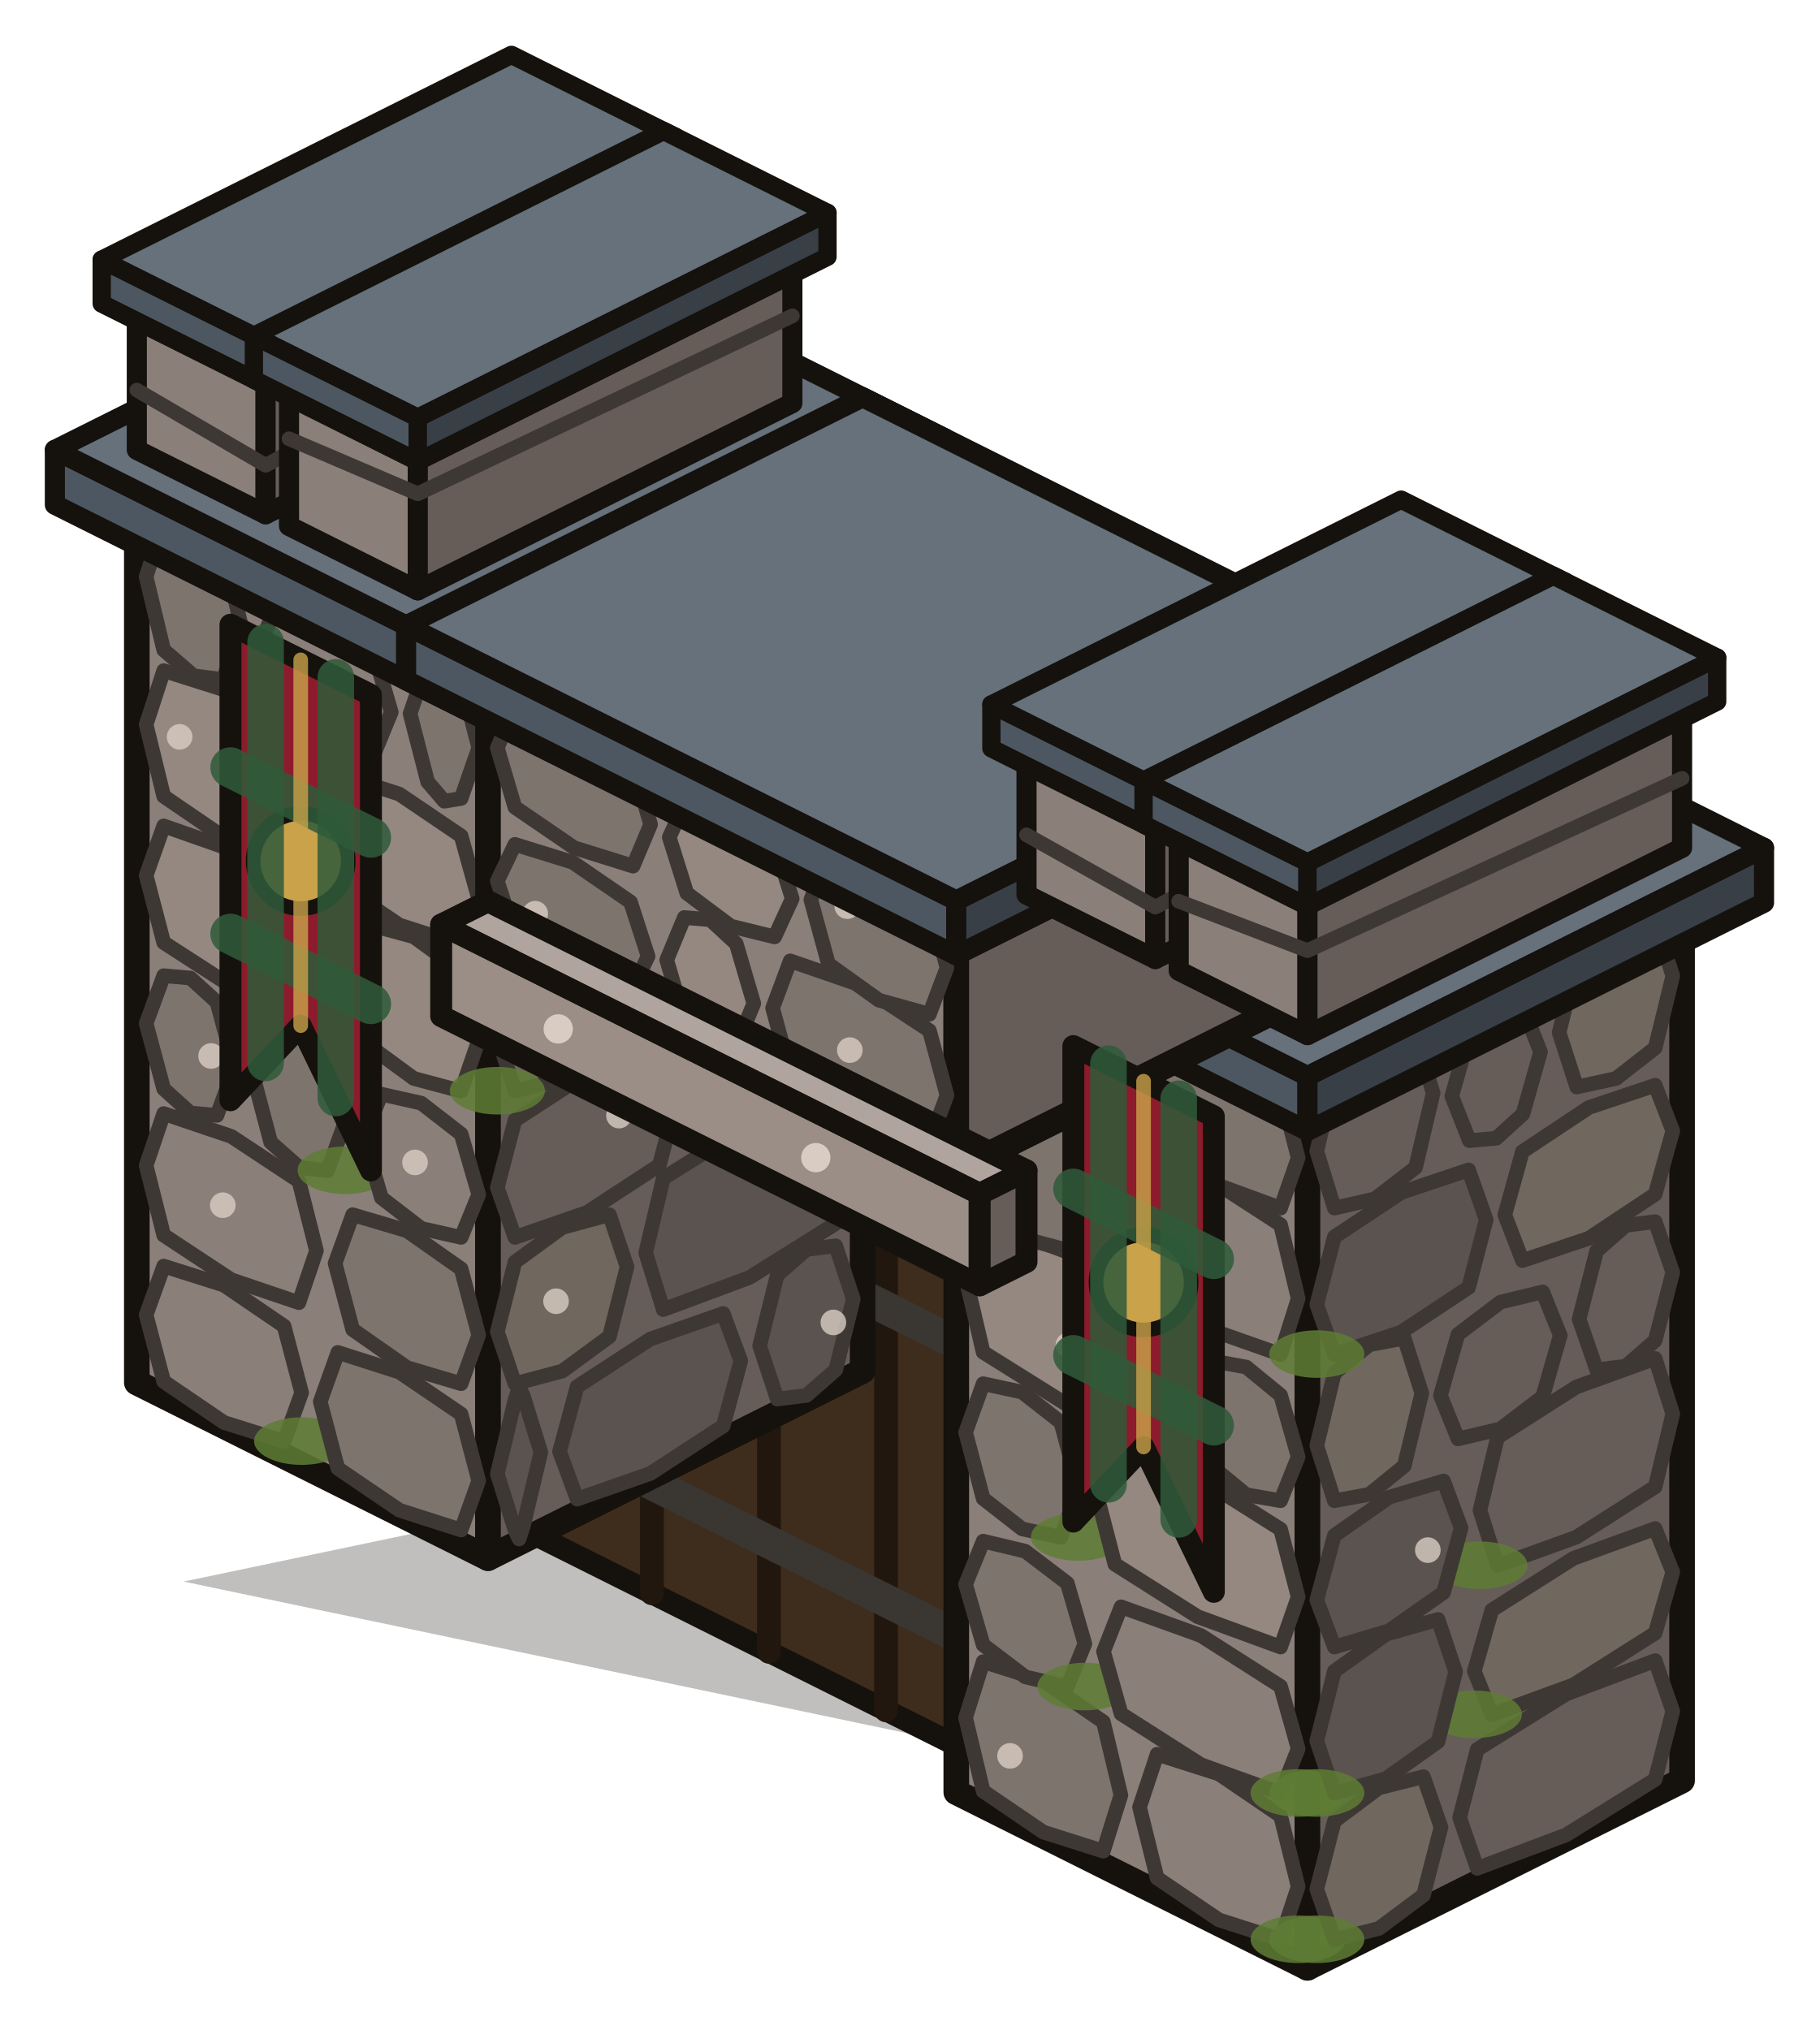
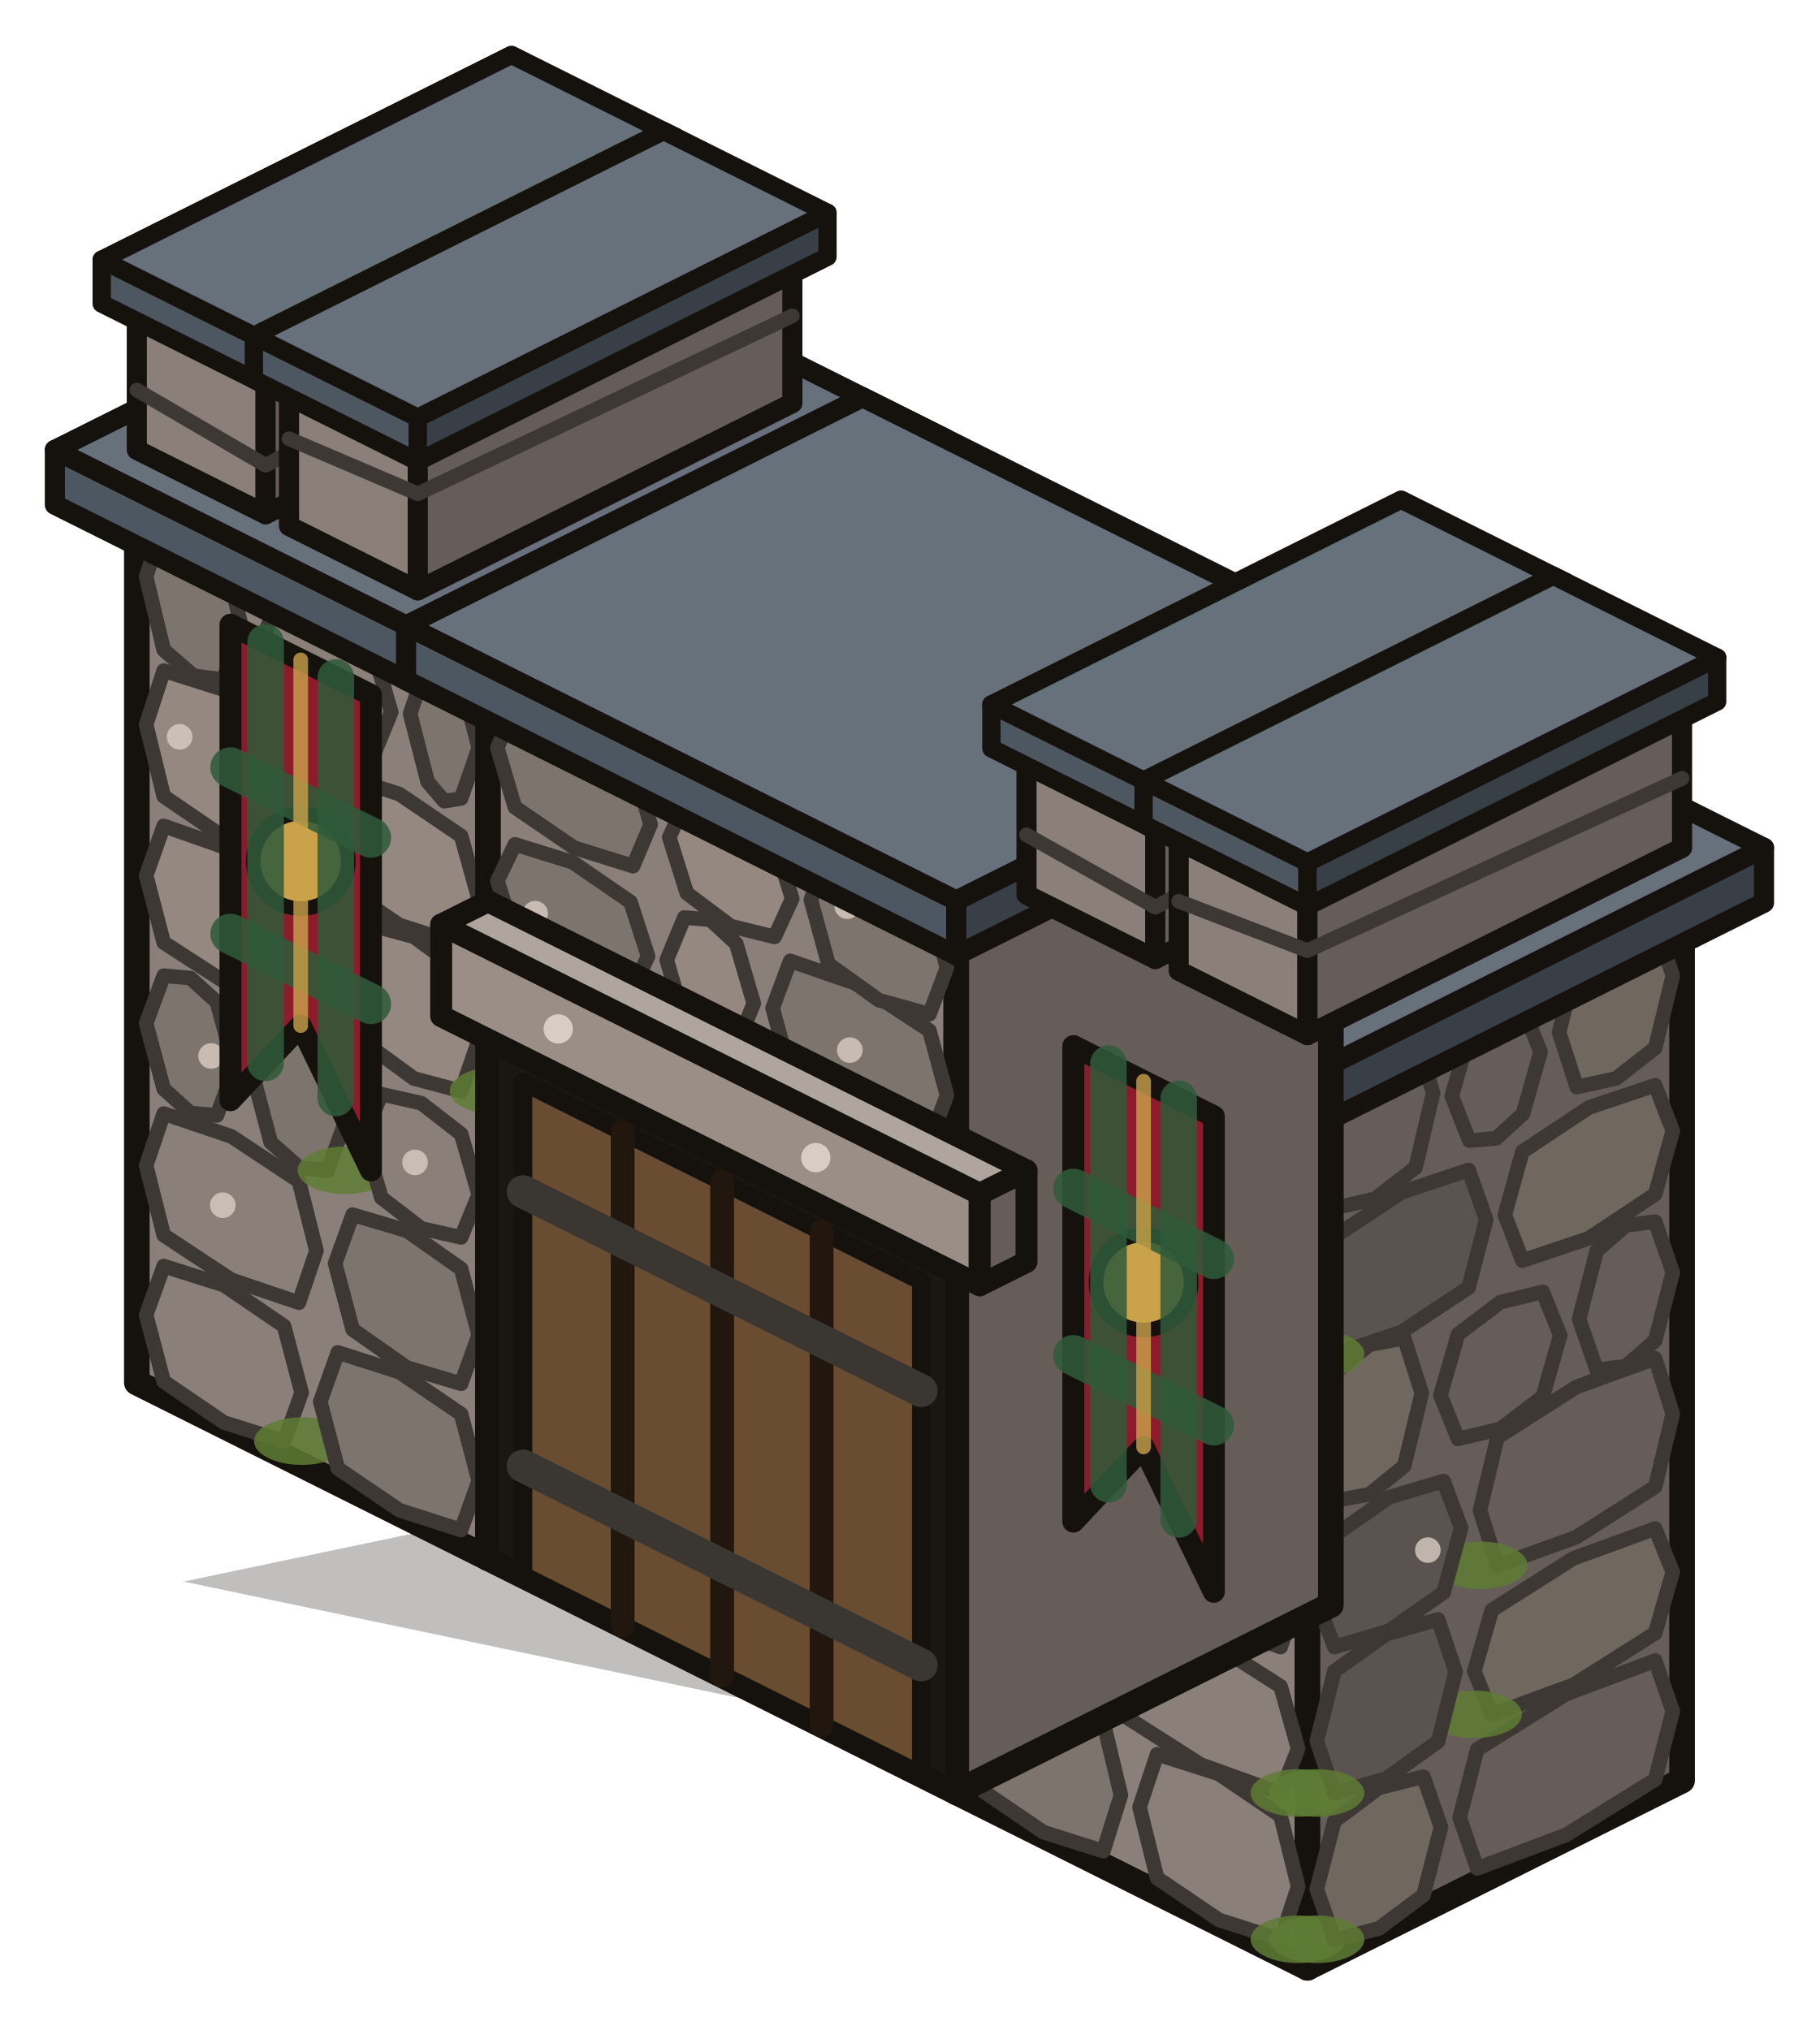
<svg xmlns="http://www.w3.org/2000/svg" width="199" height="222" viewBox="-49.72 -86.48 99.5 111">
  <polygon points="0,-8.32 39.68,0 0,8.32 -39.68,0" fill="#2a2826" opacity="0.3" />
-   <polygon points="-20.48,-2.56 5.12,10.24 5.12,-18.76 -20.48,-31.56" fill="#3e2c1c" stroke="#15110d" stroke-width="1.2" stroke-linejoin="round" />
-   <polygon points="5.12,10.24 10.24,7.68 10.24,-21.32 5.12,-18.76" fill="#2a1e12" stroke="#15110d" stroke-width="1.2" stroke-linejoin="round" />
-   <polygon points="-15.36,-34.12 10.24,-21.32 5.12,-18.76 -20.48,-31.56" fill="#6a4c30" stroke="#15110d" stroke-width="1.2" stroke-linejoin="round" />
-   <polyline points="-14.08,0.64 -14.08,-28.36" fill="none" stroke="#21170e" stroke-width="1.3" stroke-linecap="round" stroke-linejoin="round" />
-   <polyline points="-7.68,3.84 -7.68,-25.16" fill="none" stroke="#21170e" stroke-width="1.3" stroke-linecap="round" stroke-linejoin="round" />
-   <polyline points="-1.28,7.04 -1.28,-21.96" fill="none" stroke="#21170e" stroke-width="1.3" stroke-linecap="round" stroke-linejoin="round" />
-   <polyline points="-20.48,-8.56 5.12,4.24" fill="none" stroke="#3a3632" stroke-width="1.8" stroke-linecap="round" stroke-linejoin="round" />
-   <polyline points="-20.48,-24.56 5.12,-11.76" fill="none" stroke="#3a3632" stroke-width="1.8" stroke-linecap="round" stroke-linejoin="round" />
  <polygon points="-42.24,-10.88 -23.04,-1.28 -23.04,-49.28 -42.24,-58.88" fill="#8a7f79" stroke="#15110d" stroke-width="1.4" stroke-linejoin="round" />
  <polygon points="-23.04,-1.28 -2.56,-11.52 -2.56,-59.52 -23.04,-49.28" fill="#665d59" stroke="#15110d" stroke-width="1.4" stroke-linejoin="round" />
  <polygon points="-21.76,-69.12 -2.56,-59.52 -23.04,-49.28 -42.24,-58.88" fill="#a89c95" stroke="#15110d" stroke-width="1.4" stroke-linejoin="round" />
  <polygon points="-40.77,-10.94 -37.48,-8.7 -34.19,-7.66 -33.23,-10.33 -34.19,-13.97 -37.48,-16.21 -40.77,-17.25 -41.73,-14.58" fill="#8a7f79" stroke="#3e3835" stroke-width="0.8" stroke-linejoin="round" />
  <ellipse cx="-33.23" cy="-7.68" rx="2.6" ry="1.3" fill="#5e7c34" opacity="0.85" />
  <polygon points="-31.25,-6.19 -27.88,-3.9 -24.51,-2.82 -23.55,-5.51 -24.51,-9.16 -27.88,-11.45 -31.25,-12.53 -32.21,-9.84" fill="#7e746e" stroke="#3e3835" stroke-width="0.8" stroke-linejoin="round" />
  <polygon points="-40.77,-18.94 -37.07,-16.5 -33.38,-15.25 -32.42,-18.09 -33.38,-21.9 -37.07,-24.34 -40.77,-25.59 -41.73,-22.75" fill="#8a7f79" stroke="#3e3835" stroke-width="0.8" stroke-linejoin="round" />
  <ellipse cx="-37.54" cy="-20.58" rx="0.7" ry="0.7" fill="#d9cdc3" opacity="0.8" />
  <polygon points="-30.44,-13.78 -27.47,-11.7 -24.51,-10.82 -23.55,-13.48 -24.51,-17.1 -27.47,-19.18 -30.44,-20.06 -31.4,-17.4" fill="#7e746e" stroke="#3e3835" stroke-width="0.8" stroke-linejoin="round" />
  <polygon points="-40.77,-26.94 -39.31,-25.62 -37.86,-25.49 -36.9,-28.1 -37.86,-31.68 -39.31,-33 -40.77,-33.13 -41.73,-30.52" fill="#7e746e" stroke="#3e3835" stroke-width="0.8" stroke-linejoin="round" />
  <ellipse cx="-38.18" cy="-28.74" rx="0.7" ry="0.7" fill="#d9cdc3" opacity="0.8" />
  <polygon points="-34.92,-24.02 -33.36,-22.64 -31.81,-22.47 -30.85,-25.14 -31.81,-28.76 -33.36,-30.14 -34.92,-30.32 -35.88,-27.65" fill="#7e746e" stroke="#3e3835" stroke-width="0.8" stroke-linejoin="round" />
  <ellipse cx="-30.85" cy="-22.49" rx="2.6" ry="1.3" fill="#5e7c34" opacity="0.85" />
  <polygon points="-28.87,-20.99 -26.69,-19.31 -24.51,-18.82 -23.55,-21.16 -24.51,-24.47 -26.69,-26.16 -28.87,-26.65 -29.83,-24.3" fill="#8a7f79" stroke="#3e3835" stroke-width="0.8" stroke-linejoin="round" />
  <ellipse cx="-27.03" cy="-22.92" rx="0.7" ry="0.7" fill="#d9cdc3" opacity="0.8" />
  <polygon points="-40.77,-34.94 -36.7,-32.31 -32.64,-30.88 -31.68,-33.59 -32.64,-37.26 -36.7,-39.89 -40.77,-41.32 -41.73,-38.61" fill="#948880" stroke="#3e3835" stroke-width="0.8" stroke-linejoin="round" />
  <polygon points="-29.69,-29.41 -27.1,-27.51 -24.51,-26.82 -23.55,-29.61 -24.51,-33.37 -27.1,-35.26 -29.69,-35.96 -30.65,-33.16" fill="#948880" stroke="#3e3835" stroke-width="0.8" stroke-linejoin="round" />
  <polygon points="-40.77,-42.94 -37.49,-40.7 -34.21,-39.66 -33.25,-42.62 -34.21,-46.53 -37.49,-48.77 -40.77,-49.81 -41.73,-46.86" fill="#948880" stroke="#3e3835" stroke-width="0.8" stroke-linejoin="round" />
  <ellipse cx="-39.9" cy="-46.19" rx="0.7" ry="0.7" fill="#d9cdc3" opacity="0.8" />
  <ellipse cx="-33.25" cy="-39.68" rx="2.6" ry="1.3" fill="#5e7c34" opacity="0.85" />
  <polygon points="-31.26,-38.19 -27.89,-35.9 -24.51,-34.82 -23.55,-37.32 -24.51,-40.77 -27.89,-43.06 -31.26,-44.15 -32.22,-41.65" fill="#948880" stroke="#3e3835" stroke-width="0.8" stroke-linejoin="round" />
  <polygon points="-40.77,-50.94 -39.14,-49.53 -37.51,-49.32 -36.55,-52.35 -37.51,-56.34 -39.14,-57.75 -40.77,-57.97 -41.73,-54.94" fill="#7e746e" stroke="#3e3835" stroke-width="0.8" stroke-linejoin="round" />
  <polygon points="-34.57,-47.84 -31.93,-45.92 -29.29,-45.2 -28.33,-47.54 -29.29,-50.84 -31.93,-52.76 -34.57,-53.48 -35.53,-51.14" fill="#8a7f79" stroke="#3e3835" stroke-width="0.8" stroke-linejoin="round" />
  <polygon points="-26.34,-43.73 -25.43,-42.67 -24.51,-42.82 -23.55,-45.59 -24.51,-49.32 -25.43,-50.37 -26.34,-50.23 -27.3,-47.46" fill="#7e746e" stroke="#3e3835" stroke-width="0.8" stroke-linejoin="round" />
  <polygon points="-4.03,-11.58 -5.63,-10.18 -7.23,-9.98 -8.19,-12.89 -7.23,-16.76 -5.63,-18.16 -4.03,-18.36 -3.07,-15.45" fill="#5b534f" stroke="#3e3835" stroke-width="0.8" stroke-linejoin="round" />
  <ellipse cx="-4.16" cy="-14.17" rx="0.7" ry="0.7" fill="#d9cdc3" opacity="0.8" />
  <polygon points="-10.18,-8.51 -14.17,-5.91 -18.17,-4.51 -19.13,-7.11 -18.17,-10.66 -14.17,-13.26 -10.18,-14.66 -9.22,-12.07" fill="#5b534f" stroke="#3e3835" stroke-width="0.8" stroke-linejoin="round" />
  <polygon points="-21.11,-3.04 -21.34,-2.33 -21.57,-2.82 -22.53,-5.89 -21.57,-9.92 -21.34,-10.63 -21.11,-10.15 -20.15,-7.07" fill="#5b534f" stroke="#3e3835" stroke-width="0.8" stroke-linejoin="round" />
  <polygon points="-4.03,-19.58 -8.74,-16.63 -13.46,-14.87 -14.42,-17.98 -13.46,-22.05 -8.74,-25.01 -4.03,-26.76 -3.07,-23.65" fill="#5b534f" stroke="#3e3835" stroke-width="0.8" stroke-linejoin="round" />
  <polygon points="-16.4,-13.4 -18.98,-11.51 -21.57,-10.82 -22.53,-13.66 -21.57,-17.47 -18.98,-19.36 -16.4,-20.06 -15.44,-17.21" fill="#70675f" stroke="#3e3835" stroke-width="0.8" stroke-linejoin="round" />
  <ellipse cx="-19.32" cy="-15.33" rx="0.7" ry="0.7" fill="#d9cdc3" opacity="0.8" />
  <polygon points="-4.03,-27.58 -7.38,-25.31 -10.72,-24.24 -11.68,-27.12 -10.72,-30.96 -7.38,-33.23 -4.03,-34.3 -3.07,-31.42" fill="#70675f" stroke="#3e3835" stroke-width="0.8" stroke-linejoin="round" />
  <ellipse cx="-9.32" cy="-29.08" rx="0.7" ry="0.7" fill="#d9cdc3" opacity="0.8" />
  <polygon points="-13.67,-22.77 -17.62,-20.19 -21.57,-18.82 -22.53,-21.54 -21.57,-25.22 -17.62,-27.79 -13.67,-29.17 -12.71,-26.45" fill="#665d59" stroke="#3e3835" stroke-width="0.8" stroke-linejoin="round" />
  <ellipse cx="-15.88" cy="-25.48" rx="0.7" ry="0.7" fill="#d9cdc3" opacity="0.8" />
  <polygon points="-4.03,-35.58 -5.7,-34.15 -7.37,-33.92 -8.33,-36.24 -7.37,-39.52 -5.7,-40.96 -4.03,-41.19 -3.07,-38.87" fill="#665d59" stroke="#3e3835" stroke-width="0.8" stroke-linejoin="round" />
  <ellipse cx="-6.78" cy="-37.65" rx="0.7" ry="0.7" fill="#d9cdc3" opacity="0.8" />
  <ellipse cx="-8.33" cy="-33.94" rx="2.6" ry="1.3" fill="#5e7c34" opacity="0.85" />
  <polygon points="-10.31,-32.44 -12.02,-30.99 -13.74,-30.73 -14.7,-33.16 -13.74,-36.55 -12.02,-38 -10.31,-38.26 -9.35,-35.83" fill="#70675f" stroke="#3e3835" stroke-width="0.8" stroke-linejoin="round" />
  <ellipse cx="-12.05" cy="-33.56" rx="0.7" ry="0.7" fill="#d9cdc3" opacity="0.8" />
  <polygon points="-16.68,-29.26 -19.12,-27.44 -21.57,-26.82 -22.53,-29.83 -21.57,-33.81 -19.12,-35.63 -16.68,-36.25 -15.72,-33.24" fill="#70675f" stroke="#3e3835" stroke-width="0.8" stroke-linejoin="round" />
  <ellipse cx="-18" cy="-31.71" rx="0.7" ry="0.7" fill="#d9cdc3" opacity="0.8" />
  <ellipse cx="-22.53" cy="-26.84" rx="2.6" ry="1.3" fill="#5e7c34" opacity="0.85" />
  <polygon points="-4.03,-43.58 -7.44,-41.28 -10.85,-40.17 -11.81,-43.2 -10.85,-47.19 -7.44,-49.49 -4.03,-50.6 -3.07,-47.57" fill="#5b534f" stroke="#3e3835" stroke-width="0.8" stroke-linejoin="round" />
  <ellipse cx="-11.81" cy="-40.19" rx="2.6" ry="1.3" fill="#5e7c34" opacity="0.85" />
  <polygon points="-13.8,-38.7 -17.68,-36.16 -21.57,-34.82 -22.53,-37.88 -21.57,-41.9 -17.68,-44.44 -13.8,-45.79 -12.84,-42.72" fill="#70675f" stroke="#3e3835" stroke-width="0.8" stroke-linejoin="round" />
  <ellipse cx="-20" cy="-39.78" rx="0.7" ry="0.7" fill="#d9cdc3" opacity="0.8" />
  <polygon points="-4.03,-51.58 -7.25,-49.37 -10.47,-48.36 -11.43,-51.03 -10.47,-54.65 -7.25,-56.87 -4.03,-57.88 -3.07,-55.21" fill="#70675f" stroke="#3e3835" stroke-width="0.8" stroke-linejoin="round" />
  <polygon points="-13.42,-46.89 -17.49,-44.25 -21.57,-42.82 -22.53,-45.65 -21.57,-49.45 -17.49,-52.09 -13.42,-53.53 -12.46,-50.69" fill="#70675f" stroke="#3e3835" stroke-width="0.8" stroke-linejoin="round" />
  <ellipse cx="-19.34" cy="-47.64" rx="0.7" ry="0.7" fill="#d9cdc3" opacity="0.8" />
  <polygon points="-46.72,-58.88 -23.04,-47.04 -23.04,-50.04 -46.72,-61.88" fill="#4d5761" stroke="#15110d" stroke-width="1.1" stroke-linejoin="round" />
  <polygon points="-23.04,-47.04 1.92,-59.52 1.92,-62.52 -23.04,-50.04" fill="#383f47" stroke="#15110d" stroke-width="1.1" stroke-linejoin="round" />
  <polygon points="-21.76,-74.36 1.92,-62.52 -23.04,-50.04 -46.72,-61.88" fill="#66717c" stroke="#15110d" stroke-width="1.1" stroke-linejoin="round" />
  <polygon points="2.56,11.52 21.76,21.12 21.76,-26.88 2.56,-36.48" fill="#8a7f79" stroke="#15110d" stroke-width="1.4" stroke-linejoin="round" />
  <polygon points="21.76,21.12 42.24,10.88 42.24,-37.12 21.76,-26.88" fill="#665d59" stroke="#15110d" stroke-width="1.4" stroke-linejoin="round" />
  <polygon points="23.04,-46.72 42.24,-37.12 21.76,-26.88 2.56,-36.48" fill="#a89c95" stroke="#15110d" stroke-width="1.4" stroke-linejoin="round" />
  <polygon points="4.03,11.46 7.32,13.7 10.6,14.74 11.56,11.68 10.6,7.67 7.32,5.42 4.03,4.38 3.07,7.44" fill="#7e746e" stroke="#3e3835" stroke-width="0.8" stroke-linejoin="round" />
  <ellipse cx="5.5" cy="9.53" rx="0.7" ry="0.7" fill="#d9cdc3" opacity="0.8" />
  <polygon points="13.54,16.21 16.92,18.5 20.29,19.58 21.25,16.68 20.29,12.81 16.92,10.52 13.54,9.44 12.58,12.34" fill="#8a7f79" stroke="#3e3835" stroke-width="0.8" stroke-linejoin="round" />
  <ellipse cx="21.25" cy="19.56" rx="2.6" ry="1.3" fill="#5e7c34" opacity="0.85" />
  <polygon points="4.03,3.46 6.33,5.21 8.63,5.76 9.59,3.4 8.63,0.09 6.33,-1.66 4.03,-2.21 3.07,0.15" fill="#7e746e" stroke="#3e3835" stroke-width="0.8" stroke-linejoin="round" />
  <ellipse cx="9.59" cy="5.74" rx="2.6" ry="1.3" fill="#5e7c34" opacity="0.85" />
  <polygon points="11.57,7.23 15.93,10.01 20.29,11.58 21.25,9.14 20.29,5.73 15.93,2.95 11.57,1.38 10.61,3.82" fill="#8a7f79" stroke="#3e3835" stroke-width="0.8" stroke-linejoin="round" />
  <ellipse cx="21.25" cy="11.56" rx="2.6" ry="1.3" fill="#5e7c34" opacity="0.85" />
  <polygon points="4.03,-4.54 6.16,-2.88 8.28,-2.42 9.24,-5.08 8.28,-8.7 6.16,-10.36 4.03,-10.82 3.07,-8.16" fill="#7e746e" stroke="#3e3835" stroke-width="0.8" stroke-linejoin="round" />
  <ellipse cx="9.24" cy="-2.44" rx="2.6" ry="1.3" fill="#5e7c34" opacity="0.85" />
  <polygon points="11.23,-0.95 15.76,1.92 20.29,3.58 21.25,0.84 20.29,-2.86 15.76,-5.72 11.23,-7.39 10.27,-4.65" fill="#948880" stroke="#3e3835" stroke-width="0.8" stroke-linejoin="round" />
  <polygon points="4.03,-12.54 8.81,-9.55 13.59,-7.76 14.55,-10.88 13.59,-14.96 8.81,-17.95 4.03,-19.74 3.07,-16.62" fill="#948880" stroke="#3e3835" stroke-width="0.8" stroke-linejoin="round" />
  <ellipse cx="8.69" cy="-12.93" rx="0.7" ry="0.7" fill="#d9cdc3" opacity="0.8" />
  <polygon points="16.54,-6.29 18.41,-4.75 20.29,-4.42 21.25,-6.82 20.29,-10.19 18.41,-11.73 16.54,-12.07 15.58,-9.66" fill="#7e746e" stroke="#3e3835" stroke-width="0.8" stroke-linejoin="round" />
  <polygon points="4.03,-20.54 6.58,-18.67 9.13,-17.99 10.09,-21.08 9.13,-25.12 6.58,-27 4.03,-27.67 3.07,-24.59" fill="#7e746e" stroke="#3e3835" stroke-width="0.8" stroke-linejoin="round" />
  <polygon points="12.08,-16.52 16.18,-13.87 20.29,-12.42 21.25,-15.48 20.29,-19.51 16.18,-22.17 12.08,-23.62 11.12,-20.55" fill="#8a7f79" stroke="#3e3835" stroke-width="0.8" stroke-linejoin="round" />
  <ellipse cx="13.95" cy="-18.92" rx="0.7" ry="0.7" fill="#d9cdc3" opacity="0.8" />
  <polygon points="4.03,-28.54 6.17,-26.88 8.3,-26.41 9.26,-29.36 8.3,-33.27 6.17,-34.94 4.03,-35.4 3.07,-32.45" fill="#948880" stroke="#3e3835" stroke-width="0.8" stroke-linejoin="round" />
  <polygon points="11.25,-24.94 15.77,-22.08 20.29,-20.42 21.25,-23.17 20.29,-26.89 15.77,-29.75 11.25,-31.41 10.29,-28.65" fill="#7e746e" stroke="#3e3835" stroke-width="0.8" stroke-linejoin="round" />
  <polygon points="40.77,10.82 35.9,13.85 31.04,15.68 30.08,12.91 31.04,9.18 35.9,6.15 40.77,4.32 41.73,7.09" fill="#665d59" stroke="#3e3835" stroke-width="0.8" stroke-linejoin="round" />
  <polygon points="28.1,17.15 25.66,18.97 23.23,19.58 22.27,16.82 23.23,13.1 25.66,11.28 28.1,10.67 29.06,13.43" fill="#70675f" stroke="#3e3835" stroke-width="0.8" stroke-linejoin="round" />
  <ellipse cx="22.27" cy="19.56" rx="2.6" ry="1.3" fill="#5e7c34" opacity="0.85" />
  <polygon points="40.77,2.82 36.3,5.65 31.84,7.28 30.88,4.9 31.84,1.56 36.3,-1.27 40.77,-2.9 41.73,-0.52" fill="#70675f" stroke="#3e3835" stroke-width="0.8" stroke-linejoin="round" />
  <ellipse cx="30.88" cy="7.26" rx="2.6" ry="1.3" fill="#5e7c34" opacity="0.85" />
  <polygon points="28.9,8.75 26.06,10.77 23.23,11.58 22.27,8.72 23.23,4.9 26.06,2.88 28.9,2.07 29.86,4.93" fill="#5b534f" stroke="#3e3835" stroke-width="0.8" stroke-linejoin="round" />
  <ellipse cx="22.27" cy="11.56" rx="2.6" ry="1.3" fill="#5e7c34" opacity="0.85" />
  <polygon points="40.77,-5.18 36.46,-2.43 32.15,-0.87 31.19,-3.9 32.15,-7.89 36.46,-10.64 40.77,-12.2 41.73,-9.17" fill="#665d59" stroke="#3e3835" stroke-width="0.8" stroke-linejoin="round" />
  <ellipse cx="31.19" cy="-0.89" rx="2.6" ry="1.3" fill="#5e7c34" opacity="0.85" />
  <polygon points="29.2,0.6 26.22,2.69 23.23,3.58 22.27,1.01 23.23,-2.52 26.22,-4.61 29.2,-5.5 30.16,-2.93" fill="#5b534f" stroke="#3e3835" stroke-width="0.8" stroke-linejoin="round" />
  <ellipse cx="28.34" cy="-1.72" rx="0.7" ry="0.7" fill="#d9cdc3" opacity="0.8" />
  <polygon points="40.77,-13.18 39.17,-11.78 37.57,-11.58 36.61,-14.35 37.57,-18.08 39.17,-19.48 40.77,-19.68 41.73,-16.91" fill="#665d59" stroke="#3e3835" stroke-width="0.8" stroke-linejoin="round" />
  <polygon points="34.62,-10.11 32.31,-8.35 29.99,-7.8 29.03,-10.18 29.99,-13.52 32.31,-15.28 34.62,-15.84 35.58,-13.46" fill="#665d59" stroke="#3e3835" stroke-width="0.8" stroke-linejoin="round" />
  <polygon points="27.05,-6.32 25.14,-4.77 23.23,-4.42 22.27,-7.43 23.23,-11.4 25.14,-12.95 27.05,-13.31 28.01,-10.3" fill="#70675f" stroke="#3e3835" stroke-width="0.8" stroke-linejoin="round" />
  <polygon points="40.77,-21.18 37.14,-18.77 33.51,-17.55 32.55,-20.05 33.51,-23.51 37.14,-25.92 40.77,-27.14 41.73,-24.64" fill="#70675f" stroke="#3e3835" stroke-width="0.8" stroke-linejoin="round" />
  <polygon points="30.57,-16.08 26.9,-13.65 23.23,-12.42 22.27,-15.15 23.23,-18.85 26.9,-21.28 30.57,-22.51 31.53,-19.78" fill="#5b534f" stroke="#3e3835" stroke-width="0.8" stroke-linejoin="round" />
  <ellipse cx="22.27" cy="-12.44" rx="2.6" ry="1.3" fill="#5e7c34" opacity="0.85" />
  <polygon points="40.77,-29.18 38.63,-27.51 36.48,-27.04 35.52,-30.02 36.48,-33.96 38.63,-35.63 40.77,-36.1 41.73,-33.12" fill="#70675f" stroke="#3e3835" stroke-width="0.8" stroke-linejoin="round" />
  <polygon points="33.54,-25.57 32.08,-24.24 30.61,-24.11 29.65,-26.54 30.61,-29.93 32.08,-31.26 33.54,-31.4 34.5,-28.96" fill="#665d59" stroke="#3e3835" stroke-width="0.8" stroke-linejoin="round" />
  <polygon points="27.67,-22.64 25.45,-20.93 23.23,-20.42 22.27,-23.53 23.23,-27.6 25.45,-29.31 27.67,-29.82 28.63,-26.71" fill="#665d59" stroke="#3e3835" stroke-width="0.8" stroke-linejoin="round" />
  <polygon points="-1.92,-36.48 21.76,-24.64 21.76,-27.64 -1.92,-39.48" fill="#4d5761" stroke="#15110d" stroke-width="1.1" stroke-linejoin="round" />
  <polygon points="21.76,-24.64 46.72,-37.12 46.72,-40.12 21.76,-27.64" fill="#383f47" stroke="#15110d" stroke-width="1.1" stroke-linejoin="round" />
  <polygon points="23.04,-51.96 46.72,-40.12 21.76,-27.64 -1.92,-39.48" fill="#66717c" stroke="#15110d" stroke-width="1.1" stroke-linejoin="round" />
-   <polygon points="-23.04,-35.28 2.56,-22.48 2.56,-36.48 -23.04,-49.28" fill="#8a7f79" stroke="#15110d" stroke-width="1.4" stroke-linejoin="round" />
-   <polygon points="2.56,-22.48 23.04,-32.72 23.04,-46.72 2.56,-36.48" fill="#665d59" stroke="#15110d" stroke-width="1.4" stroke-linejoin="round" />
+   <polygon points="-23.04,-1.28 2.56,11.52 2.56,-36.48 -23.04,-49.28" fill="#8a7f79" stroke="#15110d" stroke-width="1.4" stroke-linejoin="round" />
+   <polygon points="2.56,11.52 23.04,1.28 23.04,-46.72 2.56,-36.48" fill="#665d59" stroke="#15110d" stroke-width="1.4" stroke-linejoin="round" />
  <polygon points="-2.56,-59.52 23.04,-46.72 2.56,-36.48 -23.04,-49.28" fill="#a89c95" stroke="#15110d" stroke-width="1.4" stroke-linejoin="round" />
  <polygon points="-21.57,-35.34 -18.41,-33.17 -15.25,-32.19 -14.29,-34.19 -15.25,-37.16 -18.41,-39.33 -21.57,-40.31 -22.53,-38.31" fill="#7e746e" stroke="#3e3835" stroke-width="0.8" stroke-linejoin="round" />
  <ellipse cx="-20.46" cy="-36.52" rx="0.7" ry="0.7" fill="#d9cdc3" opacity="0.8" />
  <polygon points="-12.31,-30.71 -10.89,-29.4 -9.47,-29.29 -8.51,-31.61 -9.47,-34.88 -10.89,-36.19 -12.31,-36.31 -13.27,-33.99" fill="#948880" stroke="#3e3835" stroke-width="0.8" stroke-linejoin="round" />
  <polygon points="-6.52,-27.82 -2.72,-25.32 1.09,-24.02 2.05,-26.59 1.09,-30.13 -2.72,-32.63 -6.52,-33.94 -7.48,-31.36" fill="#7e746e" stroke="#3e3835" stroke-width="0.8" stroke-linejoin="round" />
  <ellipse cx="-3.26" cy="-29.06" rx="0.7" ry="0.7" fill="#d9cdc3" opacity="0.8" />
  <polygon points="-21.57,-42.34 -18.34,-40.13 -15.11,-39.12 -14.15,-41.4 -15.11,-44.64 -18.34,-46.86 -21.57,-47.87 -22.53,-45.59" fill="#7e746e" stroke="#3e3835" stroke-width="0.8" stroke-linejoin="round" />
  <polygon points="-12.17,-37.64 -9.77,-35.84 -7.37,-35.25 -6.41,-37.34 -7.37,-40.39 -9.77,-42.19 -12.17,-42.79 -13.13,-40.7" fill="#948880" stroke="#3e3835" stroke-width="0.8" stroke-linejoin="round" />
  <polygon points="-4.43,-33.77 -1.67,-31.79 1.09,-31.02 2.05,-33.57 1.09,-37.07 -1.67,-39.05 -4.43,-39.83 -5.39,-37.28" fill="#7e746e" stroke="#3e3835" stroke-width="0.8" stroke-linejoin="round" />
  <ellipse cx="-3.4" cy="-36.93" rx="0.7" ry="0.7" fill="#d9cdc3" opacity="0.8" />
  <polygon points="-27.52,-49.28 2.56,-34.24 2.56,-37.24 -27.52,-52.28" fill="#4d5761" stroke="#15110d" stroke-width="1.1" stroke-linejoin="round" />
  <polygon points="2.56,-34.24 27.52,-46.72 27.52,-49.72 2.56,-37.24" fill="#383f47" stroke="#15110d" stroke-width="1.1" stroke-linejoin="round" />
  <polygon points="-2.56,-64.76 27.52,-49.72 2.56,-37.24 -27.52,-52.28" fill="#66717c" stroke="#15110d" stroke-width="1.1" stroke-linejoin="round" />
+   <polygon points="-23.04,-1.28 2.56,11.52 2.56,-17.48 -23.04,-30.28" fill="#1a1612" stroke="#15110d" stroke-width="1.2" stroke-linejoin="round" />
+   <polygon points="-21.12,-0.32 0.64,10.56 0.64,-16.44 -21.12,-27.32" fill="#6a4c30" stroke="#15110d" stroke-width="1" stroke-linejoin="round" />
+   <polyline points="-15.68,2.4 -15.68,-24.6" fill="none" stroke="#21170e" stroke-width="1.3" stroke-linecap="round" stroke-linejoin="round" />
+   <polyline points="-10.24,5.12 -10.24,-21.88" fill="none" stroke="#21170e" stroke-width="1.3" stroke-linecap="round" stroke-linejoin="round" />
+   <polyline points="-4.8,7.84 -4.8,-19.16" fill="none" stroke="#21170e" stroke-width="1.3" stroke-linecap="round" stroke-linejoin="round" />
+   <polyline points="-21.12,-6.32 0.64,4.56" fill="none" stroke="#3a3632" stroke-width="1.8" stroke-linecap="round" stroke-linejoin="round" />
+   <polyline points="-21.12,-21.32 0.64,-10.44" fill="none" stroke="#3a3632" stroke-width="1.8" stroke-linecap="round" stroke-linejoin="round" />
  <polygon points="-25.6,-30.92 3.84,-16.2 3.84,-21.2 -25.6,-35.92" fill="#9a8e87" stroke="#15110d" stroke-width="1.2" stroke-linejoin="round" />
  <polygon points="3.84,-16.2 6.4,-17.48 6.4,-22.48 3.84,-21.2" fill="#665d59" stroke="#15110d" stroke-width="1.2" stroke-linejoin="round" />
  <polygon points="-23.04,-37.2 6.4,-22.48 3.84,-21.2 -25.6,-35.92" fill="#b0a59e" stroke="#15110d" stroke-width="1.2" stroke-linejoin="round" />
  <ellipse cx="-19.2" cy="-30.22" rx="0.8" ry="0.8" fill="#d9cdc3" />
  <ellipse cx="-5.12" cy="-23.18" rx="0.8" ry="0.8" fill="#d9cdc3" />
  <polygon points="-37.12,-52.32 -29.44,-48.48 -29.44,-22.48 -33.28,-30.4 -37.12,-26.32" fill="#8c1c2b" stroke="#15110d" stroke-width="1.2" stroke-linejoin="round" />
  <ellipse cx="-33.28" cy="-39.4" rx="2.6" ry="2.6" fill="#c9a24a" stroke="#15110d" stroke-width="0.8" />
  <polyline points="-37.12,-44.52 -29.44,-40.68" fill="none" stroke="#2f5a3a" stroke-width="2.2" stroke-linecap="round" stroke-linejoin="round" opacity="0.85" />
  <polyline points="-37.12,-35.42 -29.44,-31.58" fill="none" stroke="#2f5a3a" stroke-width="2.2" stroke-linecap="round" stroke-linejoin="round" opacity="0.85" />
  <polyline points="-35.2,-51.36 -35.2,-28.36" fill="none" stroke="#2f5a3a" stroke-width="2" stroke-linecap="round" stroke-linejoin="round" opacity="0.85" />
  <polyline points="-31.36,-49.44 -31.36,-26.44" fill="none" stroke="#2f5a3a" stroke-width="2" stroke-linecap="round" stroke-linejoin="round" opacity="0.85" />
  <polyline points="-33.28,-50.4 -33.28,-30.4" fill="none" stroke="#c9a24a" stroke-width="0.8" stroke-linecap="round" stroke-linejoin="round" opacity="0.8" />
  <polygon points="8.96,-29.28 16.64,-25.44 16.64,0.56 12.8,-7.36 8.96,-3.28" fill="#8c1c2b" stroke="#15110d" stroke-width="1.2" stroke-linejoin="round" />
  <ellipse cx="12.8" cy="-16.36" rx="2.6" ry="2.6" fill="#c9a24a" stroke="#15110d" stroke-width="0.8" />
  <polyline points="8.96,-21.48 16.64,-17.64" fill="none" stroke="#2f5a3a" stroke-width="2.2" stroke-linecap="round" stroke-linejoin="round" opacity="0.85" />
  <polyline points="8.96,-12.38 16.64,-8.54" fill="none" stroke="#2f5a3a" stroke-width="2.2" stroke-linecap="round" stroke-linejoin="round" opacity="0.85" />
  <polyline points="10.88,-28.32 10.88,-5.32" fill="none" stroke="#2f5a3a" stroke-width="2" stroke-linecap="round" stroke-linejoin="round" opacity="0.85" />
  <polyline points="14.72,-26.4 14.72,-3.4" fill="none" stroke="#2f5a3a" stroke-width="2" stroke-linecap="round" stroke-linejoin="round" opacity="0.85" />
  <polyline points="12.8,-27.36 12.8,-7.36" fill="none" stroke="#c9a24a" stroke-width="0.8" stroke-linecap="round" stroke-linejoin="round" opacity="0.8" />
  <polygon points="-42.24,-61.88 -35.2,-58.36 -35.2,-66.36 -42.24,-69.88" fill="#8a7f79" stroke="#15110d" stroke-width="1.1" stroke-linejoin="round" />
  <polygon points="-35.2,-58.36 -14.72,-68.6 -14.72,-76.6 -35.2,-66.36" fill="#665d59" stroke="#15110d" stroke-width="1.1" stroke-linejoin="round" />
  <polygon points="-21.76,-80.12 -14.72,-76.6 -35.2,-66.36 -42.24,-69.88" fill="#a89c95" stroke="#15110d" stroke-width="1.1" stroke-linejoin="round" />
  <polyline points="-42.24,-65.15 -35.2,-61.04 -14.72,-71.87" fill="none" stroke="#3e3835" stroke-width="0.8" stroke-linecap="round" stroke-linejoin="round" />
  <polygon points="-44.16,-69.88 -35.2,-65.4 -35.2,-67.8 -44.16,-72.28" fill="#4d5761" stroke="#15110d" stroke-width="1" stroke-linejoin="round" />
  <polygon points="-35.2,-65.4 -12.8,-76.6 -12.8,-79 -35.2,-67.8" fill="#383f47" stroke="#15110d" stroke-width="1" stroke-linejoin="round" />
  <polygon points="-21.76,-83.48 -12.8,-79 -35.2,-67.8 -44.16,-72.28" fill="#66717c" stroke="#15110d" stroke-width="1" stroke-linejoin="round" />
  <polygon points="-33.92,-57.72 -26.88,-54.2 -26.88,-62.2 -33.92,-65.72" fill="#8a7f79" stroke="#15110d" stroke-width="1.1" stroke-linejoin="round" />
  <polygon points="-26.88,-54.2 -6.4,-64.44 -6.4,-72.44 -26.88,-62.2" fill="#665d59" stroke="#15110d" stroke-width="1.1" stroke-linejoin="round" />
  <polygon points="-13.44,-75.96 -6.4,-72.44 -26.88,-62.2 -33.92,-65.72" fill="#a89c95" stroke="#15110d" stroke-width="1.1" stroke-linejoin="round" />
  <polyline points="-33.92,-62.49 -26.88,-59.48 -6.4,-69.21" fill="none" stroke="#3e3835" stroke-width="0.8" stroke-linecap="round" stroke-linejoin="round" />
  <polygon points="-35.84,-65.72 -26.88,-61.24 -26.88,-63.64 -35.84,-68.12" fill="#4d5761" stroke="#15110d" stroke-width="1" stroke-linejoin="round" />
  <polygon points="-26.88,-61.24 -4.48,-72.44 -4.48,-74.84 -26.88,-63.64" fill="#383f47" stroke="#15110d" stroke-width="1" stroke-linejoin="round" />
  <polygon points="-13.44,-79.32 -4.48,-74.84 -26.88,-63.64 -35.84,-68.12" fill="#66717c" stroke="#15110d" stroke-width="1" stroke-linejoin="round" />
  <polygon points="6.4,-37.56 13.44,-34.04 13.44,-42.04 6.4,-45.56" fill="#8a7f79" stroke="#15110d" stroke-width="1.1" stroke-linejoin="round" />
  <polygon points="13.44,-34.04 33.92,-44.28 33.92,-52.28 13.44,-42.04" fill="#665d59" stroke="#15110d" stroke-width="1.1" stroke-linejoin="round" />
  <polygon points="26.88,-55.8 33.92,-52.28 13.44,-42.04 6.4,-45.56" fill="#a89c95" stroke="#15110d" stroke-width="1.1" stroke-linejoin="round" />
  <polyline points="6.4,-40.83 13.44,-36.88 33.92,-47.55" fill="none" stroke="#3e3835" stroke-width="0.8" stroke-linecap="round" stroke-linejoin="round" />
  <polygon points="4.48,-45.56 13.44,-41.08 13.44,-43.48 4.48,-47.96" fill="#4d5761" stroke="#15110d" stroke-width="1" stroke-linejoin="round" />
  <polygon points="13.44,-41.08 35.84,-52.28 35.84,-54.68 13.44,-43.48" fill="#383f47" stroke="#15110d" stroke-width="1" stroke-linejoin="round" />
  <polygon points="26.88,-59.16 35.84,-54.68 13.44,-43.48 4.48,-47.96" fill="#66717c" stroke="#15110d" stroke-width="1" stroke-linejoin="round" />
  <polygon points="14.72,-33.4 21.76,-29.88 21.76,-37.88 14.72,-41.4" fill="#8a7f79" stroke="#15110d" stroke-width="1.1" stroke-linejoin="round" />
  <polygon points="21.76,-29.88 42.24,-40.12 42.24,-48.12 21.76,-37.88" fill="#665d59" stroke="#15110d" stroke-width="1.1" stroke-linejoin="round" />
  <polygon points="35.2,-51.64 42.24,-48.12 21.76,-37.88 14.72,-41.4" fill="#a89c95" stroke="#15110d" stroke-width="1.1" stroke-linejoin="round" />
  <polyline points="14.72,-37.2 21.76,-34.5 42.24,-43.92" fill="none" stroke="#3e3835" stroke-width="0.8" stroke-linecap="round" stroke-linejoin="round" />
  <polygon points="12.8,-41.4 21.76,-36.92 21.76,-39.32 12.8,-43.8" fill="#4d5761" stroke="#15110d" stroke-width="1" stroke-linejoin="round" />
  <polygon points="21.76,-36.92 44.16,-48.12 44.16,-50.52 21.76,-39.32" fill="#383f47" stroke="#15110d" stroke-width="1" stroke-linejoin="round" />
  <polygon points="35.2,-55 44.16,-50.52 21.76,-39.32 12.8,-43.8" fill="#66717c" stroke="#15110d" stroke-width="1" stroke-linejoin="round" />
</svg>
